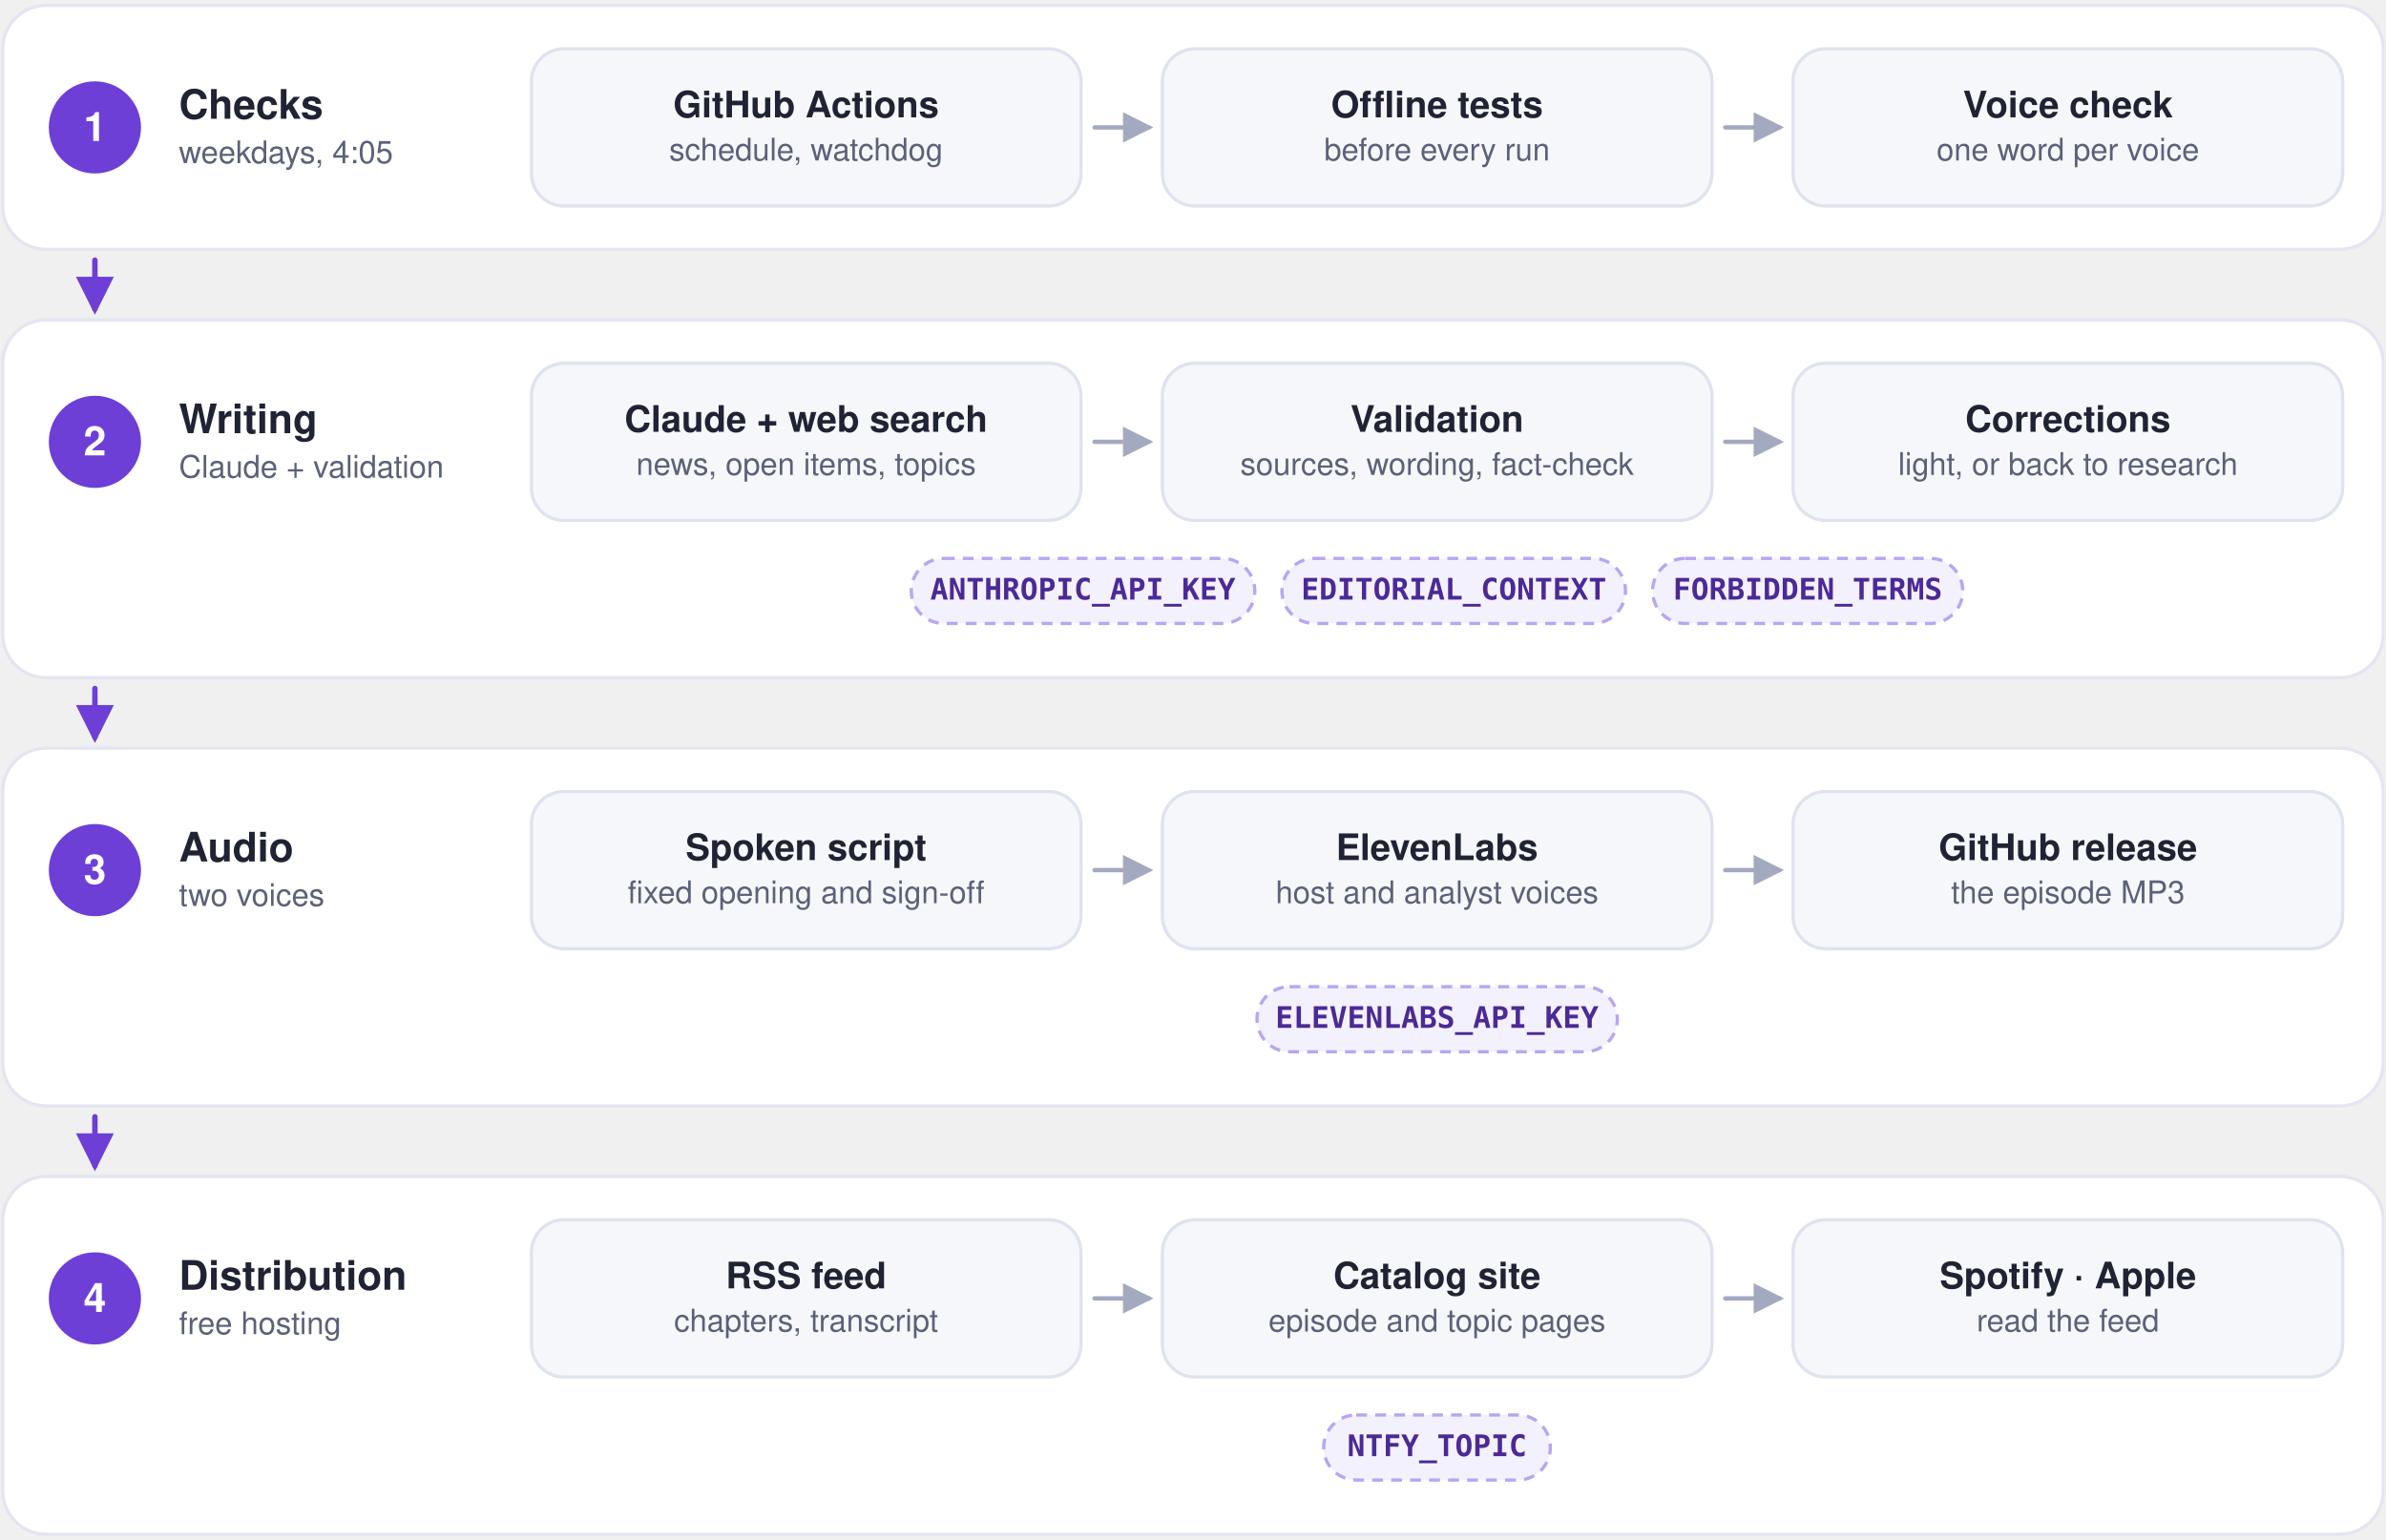
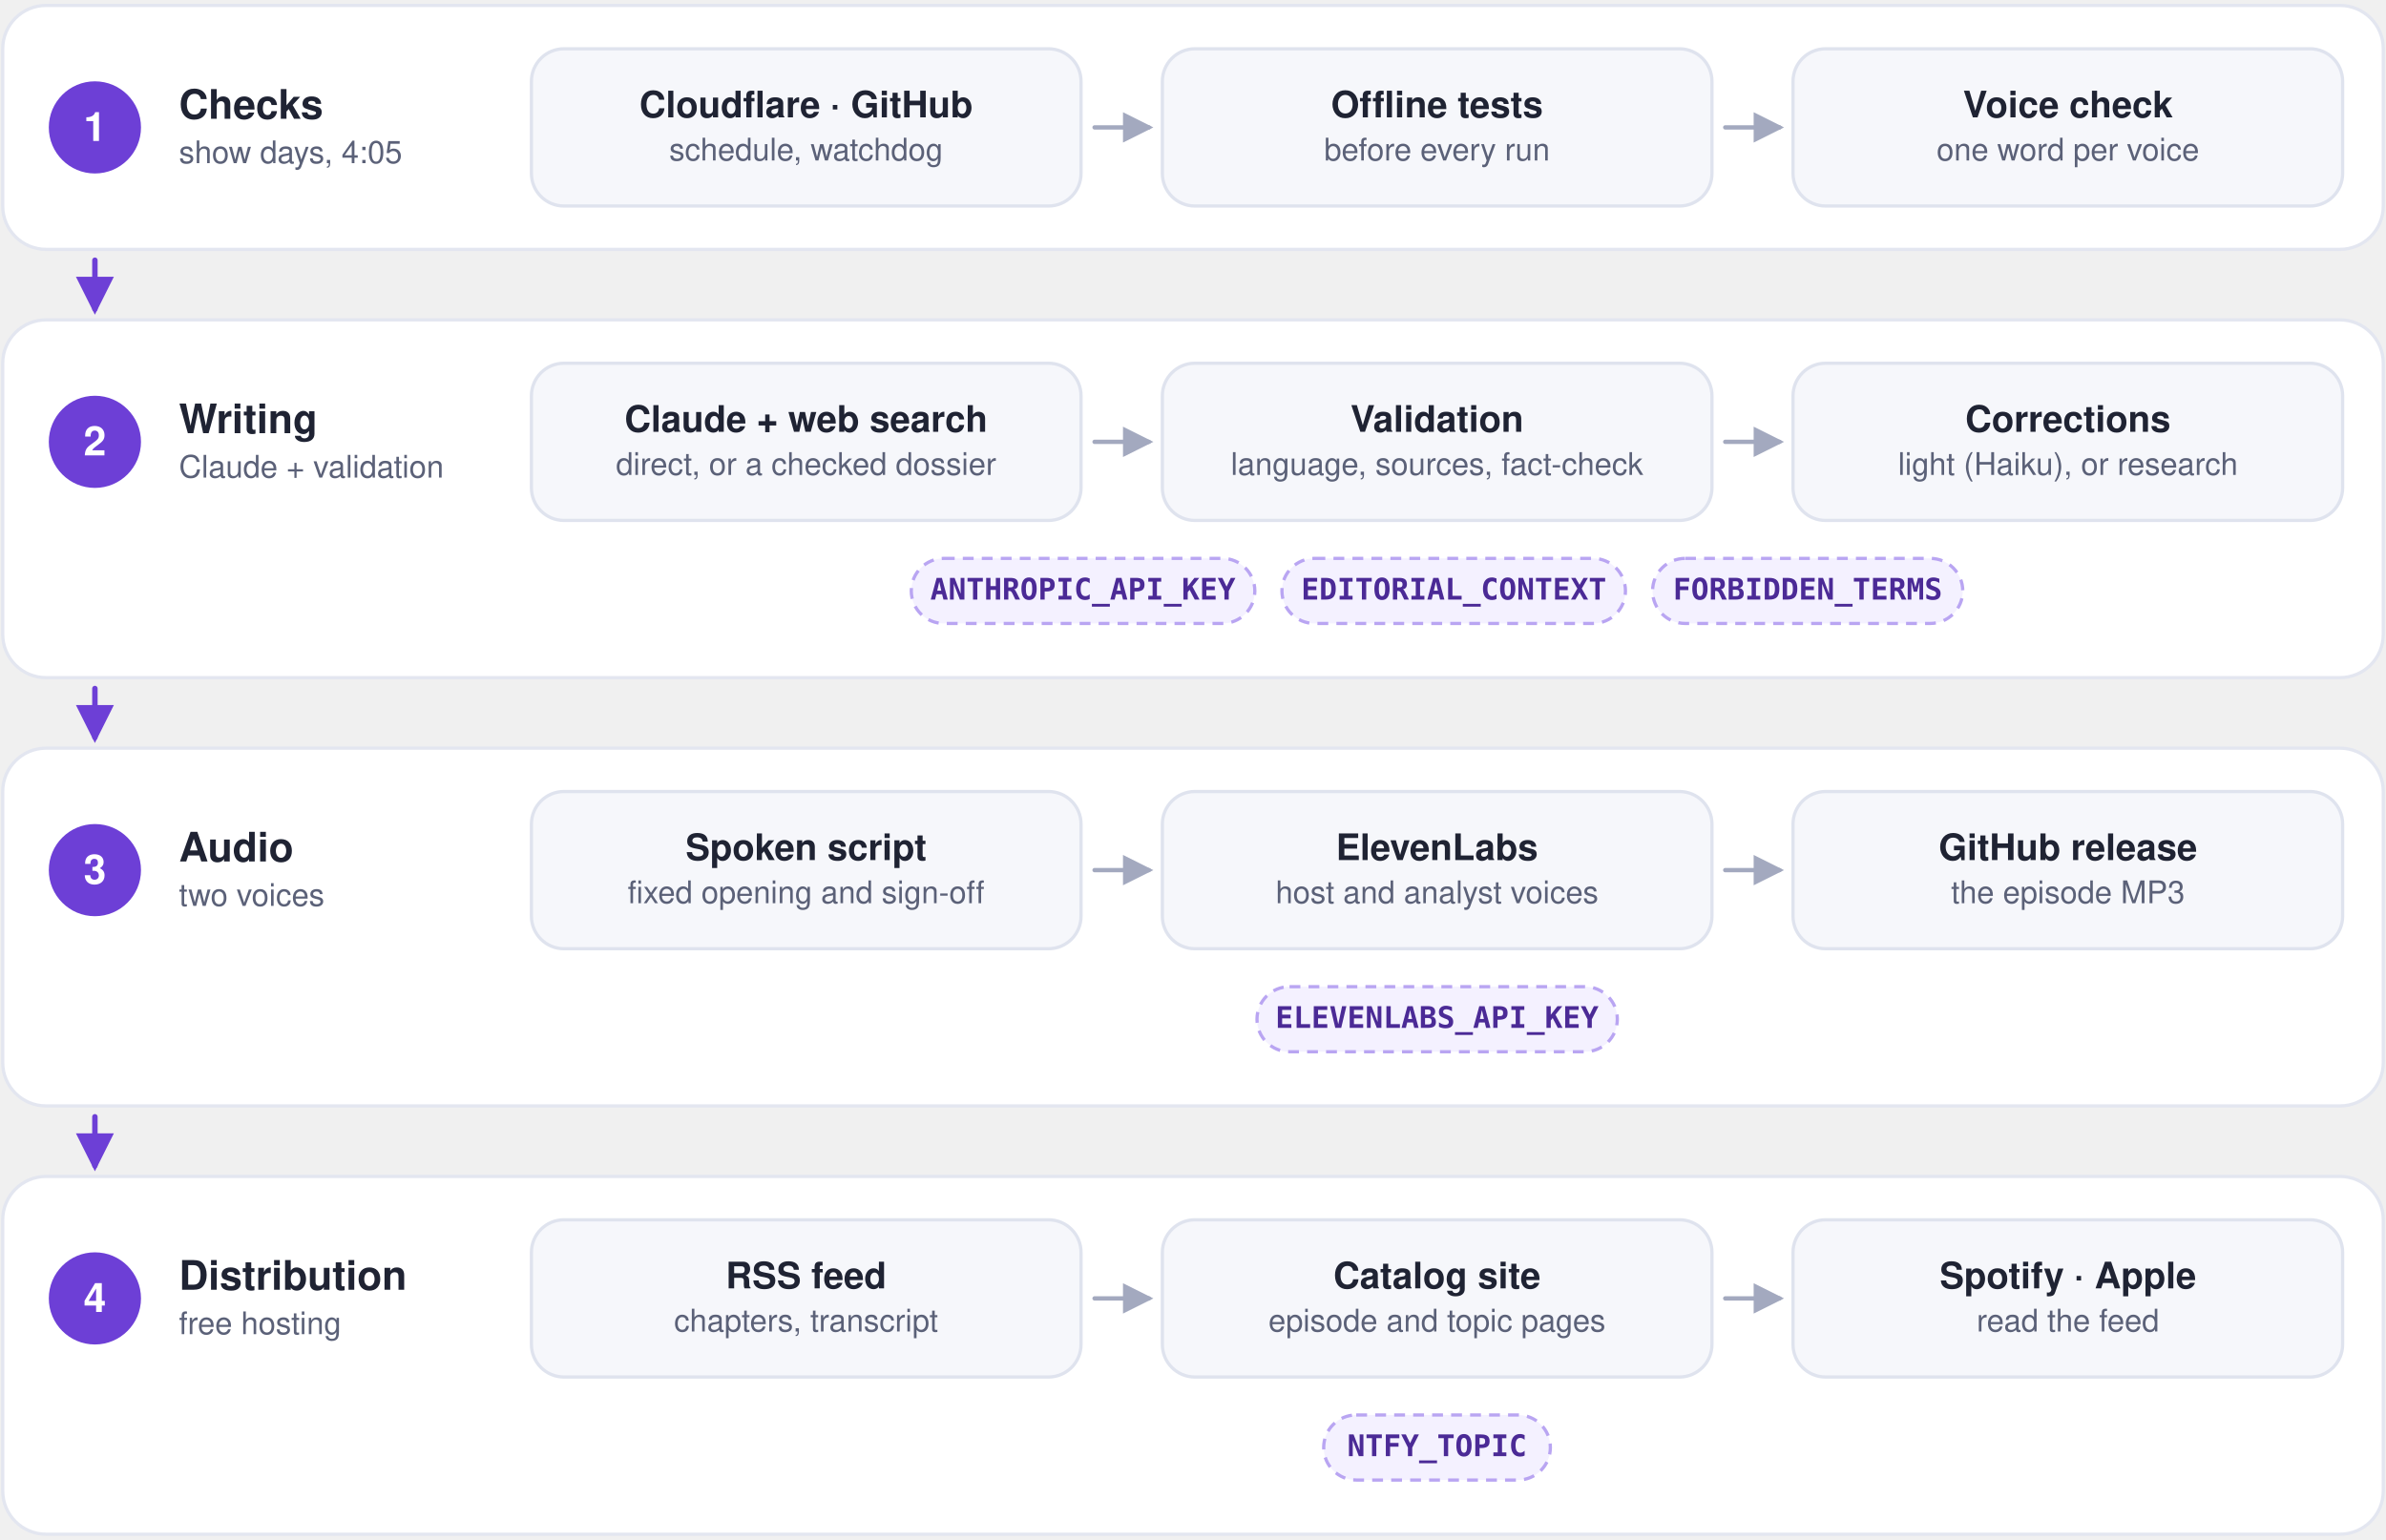
<svg xmlns="http://www.w3.org/2000/svg" viewBox="0 0 880 568" width="880" height="568" role="img" aria-label="The pipeline: checks, writing, audio, distribution">
  <defs>
    <marker id="a6d3fd6" viewBox="0 0 10 10" refX="8.5" refY="5" markerWidth="7" markerHeight="7" orient="auto-start-reverse">
      <path d="M0,0 L10,5 L0,10 z" fill="#6d3fd6" />
    </marker>
  </defs>
  <defs>
    <marker id="aa3a9bf" viewBox="0 0 10 10" refX="8.5" refY="5" markerWidth="7" markerHeight="7" orient="auto-start-reverse">
      <path d="M0,0 L10,5 L0,10 z" fill="#a3a9bf" />
    </marker>
  </defs>
  <rect x="1.0" y="2.0" width="878.0" height="90.0" rx="16" fill="#ffffff" stroke="#e3e6f0" stroke-width="1.2" />
  <g class="box">
    <rect x="18.0" y="30.0" width="34.0" height="34.0" rx="17" fill="#6d3fd6" stroke="none" stroke-width="1.2" class="frame" />
    <text x="35.0" y="52.0" font-family="-apple-system, BlinkMacSystemFont, 'Segoe UI', Helvetica, Arial, sans-serif" font-size="15" font-weight="700" fill="#ffffff" text-anchor="middle">1</text>
  </g>
  <g class="box">
    <rect x="60.0" y="23.0" width="124.0" height="48.0" rx="12" fill="none" stroke="none" stroke-width="1.2" class="frame" />
    <text x="66.0" y="43.8" font-family="-apple-system, BlinkMacSystemFont, 'Segoe UI', Helvetica, Arial, sans-serif" font-size="15" font-weight="700" fill="#1f2333" text-anchor="start">Checks</text>
-     <text x="66.0" y="60.2" font-family="-apple-system, BlinkMacSystemFont, 'Segoe UI', Helvetica, Arial, sans-serif" font-size="11.5" font-weight="400" fill="#5b6178" text-anchor="start">weekdays, 4:05</text>
+     <text x="66.0" y="60.2" font-family="-apple-system, BlinkMacSystemFont, 'Segoe UI', Helvetica, Arial, sans-serif" font-size="11.5" font-weight="400" fill="#5b6178" text-anchor="start">show days, 4:05</text>
  </g>
  <g class="box">
    <rect x="196.0" y="18.0" width="202.7" height="58.0" rx="12" fill="#f6f7fb" stroke="#dfe3ee" stroke-width="1.2" class="frame" />
-     <text x="297.3" y="43.3" font-family="-apple-system, BlinkMacSystemFont, 'Segoe UI', Helvetica, Arial, sans-serif" font-size="13.5" font-weight="650" fill="#1f2333" text-anchor="middle">GitHub Actions</text>
+     <text x="297.3" y="43.3" font-family="-apple-system, BlinkMacSystemFont, 'Segoe UI', Helvetica, Arial, sans-serif" font-size="13.5" font-weight="650" fill="#1f2333" text-anchor="middle">Cloudflare · GitHub</text>
    <text x="297.3" y="59.2" font-family="-apple-system, BlinkMacSystemFont, 'Segoe UI', Helvetica, Arial, sans-serif" font-size="11.5" font-weight="400" fill="#5b6178" text-anchor="middle">schedule, watchdog</text>
  </g>
  <g class="box">
    <rect x="428.7" y="18.0" width="202.7" height="58.0" rx="12" fill="#f6f7fb" stroke="#dfe3ee" stroke-width="1.2" class="frame" />
    <text x="530.0" y="43.3" font-family="-apple-system, BlinkMacSystemFont, 'Segoe UI', Helvetica, Arial, sans-serif" font-size="13.5" font-weight="650" fill="#1f2333" text-anchor="middle">Offline tests</text>
    <text x="530.0" y="59.2" font-family="-apple-system, BlinkMacSystemFont, 'Segoe UI', Helvetica, Arial, sans-serif" font-size="11.5" font-weight="400" fill="#5b6178" text-anchor="middle">before every run</text>
  </g>
  <path d="M403.7,47.0 L423.7,47.0" fill="none" stroke="#a3a9bf" stroke-width="1.6" stroke-linecap="round" stroke-linejoin="round" marker-end="url(#aa3a9bf)" />
  <g class="box">
    <rect x="661.3" y="18.0" width="202.7" height="58.0" rx="12" fill="#f6f7fb" stroke="#dfe3ee" stroke-width="1.2" class="frame" />
    <text x="762.7" y="43.3" font-family="-apple-system, BlinkMacSystemFont, 'Segoe UI', Helvetica, Arial, sans-serif" font-size="13.5" font-weight="650" fill="#1f2333" text-anchor="middle">Voice check</text>
    <text x="762.7" y="59.2" font-family="-apple-system, BlinkMacSystemFont, 'Segoe UI', Helvetica, Arial, sans-serif" font-size="11.5" font-weight="400" fill="#5b6178" text-anchor="middle">one word per voice</text>
  </g>
  <path d="M636.3,47.0 L656.3,47.0" fill="none" stroke="#a3a9bf" stroke-width="1.6" stroke-linecap="round" stroke-linejoin="round" marker-end="url(#aa3a9bf)" />
  <path d="M35,96.0 L35,114.0" fill="none" stroke="#6d3fd6" stroke-width="2" stroke-linecap="round" stroke-linejoin="round" marker-end="url(#a6d3fd6)" />
  <rect x="1.0" y="118.0" width="878.0" height="132.0" rx="16" fill="#ffffff" stroke="#e3e6f0" stroke-width="1.2" />
  <g class="box">
    <rect x="18.0" y="146.0" width="34.0" height="34.0" rx="17" fill="#6d3fd6" stroke="none" stroke-width="1.2" class="frame" />
    <text x="35.0" y="168.0" font-family="-apple-system, BlinkMacSystemFont, 'Segoe UI', Helvetica, Arial, sans-serif" font-size="15" font-weight="700" fill="#ffffff" text-anchor="middle">2</text>
  </g>
  <g class="box">
    <rect x="60.0" y="139.0" width="124.0" height="48.0" rx="12" fill="none" stroke="none" stroke-width="1.2" class="frame" />
    <text x="66.0" y="159.8" font-family="-apple-system, BlinkMacSystemFont, 'Segoe UI', Helvetica, Arial, sans-serif" font-size="15" font-weight="700" fill="#1f2333" text-anchor="start">Writing</text>
    <text x="66.0" y="176.2" font-family="-apple-system, BlinkMacSystemFont, 'Segoe UI', Helvetica, Arial, sans-serif" font-size="11.5" font-weight="400" fill="#5b6178" text-anchor="start">Claude + validation</text>
  </g>
  <g class="box">
    <rect x="196.0" y="134.0" width="202.7" height="58.0" rx="12" fill="#f6f7fb" stroke="#dfe3ee" stroke-width="1.2" class="frame" />
    <text x="297.3" y="159.3" font-family="-apple-system, BlinkMacSystemFont, 'Segoe UI', Helvetica, Arial, sans-serif" font-size="13.5" font-weight="650" fill="#1f2333" text-anchor="middle">Claude + web search</text>
-     <text x="297.3" y="175.2" font-family="-apple-system, BlinkMacSystemFont, 'Segoe UI', Helvetica, Arial, sans-serif" font-size="11.5" font-weight="400" fill="#5b6178" text-anchor="middle">news, open items, topics</text>
+     <text x="297.3" y="175.2" font-family="-apple-system, BlinkMacSystemFont, 'Segoe UI', Helvetica, Arial, sans-serif" font-size="11.5" font-weight="400" fill="#5b6178" text-anchor="middle">direct, or a checked dossier</text>
  </g>
  <g class="box">
    <rect x="428.7" y="134.0" width="202.7" height="58.0" rx="12" fill="#f6f7fb" stroke="#dfe3ee" stroke-width="1.2" class="frame" />
    <text x="530.0" y="159.3" font-family="-apple-system, BlinkMacSystemFont, 'Segoe UI', Helvetica, Arial, sans-serif" font-size="13.5" font-weight="650" fill="#1f2333" text-anchor="middle">Validation</text>
-     <text x="530.0" y="175.2" font-family="-apple-system, BlinkMacSystemFont, 'Segoe UI', Helvetica, Arial, sans-serif" font-size="11.5" font-weight="400" fill="#5b6178" text-anchor="middle">sources, wording, fact-check</text>
+     <text x="530.0" y="175.2" font-family="-apple-system, BlinkMacSystemFont, 'Segoe UI', Helvetica, Arial, sans-serif" font-size="11.5" font-weight="400" fill="#5b6178" text-anchor="middle">language, sources, fact-check</text>
  </g>
  <path d="M403.7,163.0 L423.7,163.0" fill="none" stroke="#a3a9bf" stroke-width="1.6" stroke-linecap="round" stroke-linejoin="round" marker-end="url(#aa3a9bf)" />
  <g class="box">
    <rect x="661.3" y="134.0" width="202.7" height="58.0" rx="12" fill="#f6f7fb" stroke="#dfe3ee" stroke-width="1.2" class="frame" />
    <text x="762.7" y="159.3" font-family="-apple-system, BlinkMacSystemFont, 'Segoe UI', Helvetica, Arial, sans-serif" font-size="13.5" font-weight="650" fill="#1f2333" text-anchor="middle">Corrections</text>
-     <text x="762.7" y="175.2" font-family="-apple-system, BlinkMacSystemFont, 'Segoe UI', Helvetica, Arial, sans-serif" font-size="11.5" font-weight="400" fill="#5b6178" text-anchor="middle">light, or back to research</text>
+     <text x="762.7" y="175.2" font-family="-apple-system, BlinkMacSystemFont, 'Segoe UI', Helvetica, Arial, sans-serif" font-size="11.5" font-weight="400" fill="#5b6178" text-anchor="middle">light (Haiku), or research</text>
  </g>
  <path d="M636.3,163.0 L656.3,163.0" fill="none" stroke="#a3a9bf" stroke-width="1.6" stroke-linecap="round" stroke-linejoin="round" marker-end="url(#aa3a9bf)" />
  <g class="box">
    <rect x="336.1" y="206.0" width="126.7" height="24.0" rx="12" fill="#f4f1ff" stroke="#b9a5f2" stroke-width="1.2" stroke-dasharray="4 3" class="frame" />
    <text x="399.4" y="221.2" font-family="ui-monospace, SFMono-Regular, Menlo, Consolas, monospace" font-size="11" font-weight="600" fill="#4b2a96" text-anchor="middle">ANTHROPIC_API_KEY</text>
  </g>
  <g class="box">
    <rect x="472.8" y="206.0" width="126.7" height="24.0" rx="12" fill="#f4f1ff" stroke="#b9a5f2" stroke-width="1.2" stroke-dasharray="4 3" class="frame" />
    <text x="536.2" y="221.2" font-family="ui-monospace, SFMono-Regular, Menlo, Consolas, monospace" font-size="11" font-weight="600" fill="#4b2a96" text-anchor="middle">EDITORIAL_CONTEXT</text>
  </g>
  <g class="box">
    <rect x="609.5" y="206.0" width="114.4" height="24.0" rx="12" fill="#f4f1ff" stroke="#b9a5f2" stroke-width="1.2" stroke-dasharray="4 3" class="frame" />
    <text x="666.7" y="221.2" font-family="ui-monospace, SFMono-Regular, Menlo, Consolas, monospace" font-size="11" font-weight="600" fill="#4b2a96" text-anchor="middle">FORBIDDEN_TERMS</text>
  </g>
  <path d="M35,254.0 L35,272.0" fill="none" stroke="#6d3fd6" stroke-width="2" stroke-linecap="round" stroke-linejoin="round" marker-end="url(#a6d3fd6)" />
  <rect x="1.0" y="276.0" width="878.0" height="132.0" rx="16" fill="#ffffff" stroke="#e3e6f0" stroke-width="1.2" />
  <g class="box">
    <rect x="18.0" y="304.0" width="34.0" height="34.0" rx="17" fill="#6d3fd6" stroke="none" stroke-width="1.2" class="frame" />
    <text x="35.0" y="326.0" font-family="-apple-system, BlinkMacSystemFont, 'Segoe UI', Helvetica, Arial, sans-serif" font-size="15" font-weight="700" fill="#ffffff" text-anchor="middle">3</text>
  </g>
  <g class="box">
    <rect x="60.0" y="297.0" width="124.0" height="48.0" rx="12" fill="none" stroke="none" stroke-width="1.2" class="frame" />
    <text x="66.0" y="317.8" font-family="-apple-system, BlinkMacSystemFont, 'Segoe UI', Helvetica, Arial, sans-serif" font-size="15" font-weight="700" fill="#1f2333" text-anchor="start">Audio</text>
    <text x="66.0" y="334.2" font-family="-apple-system, BlinkMacSystemFont, 'Segoe UI', Helvetica, Arial, sans-serif" font-size="11.5" font-weight="400" fill="#5b6178" text-anchor="start">two voices</text>
  </g>
  <g class="box">
    <rect x="196.0" y="292.0" width="202.7" height="58.0" rx="12" fill="#f6f7fb" stroke="#dfe3ee" stroke-width="1.2" class="frame" />
    <text x="297.3" y="317.3" font-family="-apple-system, BlinkMacSystemFont, 'Segoe UI', Helvetica, Arial, sans-serif" font-size="13.5" font-weight="650" fill="#1f2333" text-anchor="middle">Spoken script</text>
    <text x="297.3" y="333.2" font-family="-apple-system, BlinkMacSystemFont, 'Segoe UI', Helvetica, Arial, sans-serif" font-size="11.5" font-weight="400" fill="#5b6178" text-anchor="middle">fixed opening and sign-off</text>
  </g>
  <g class="box">
    <rect x="428.7" y="292.0" width="202.7" height="58.0" rx="12" fill="#f6f7fb" stroke="#dfe3ee" stroke-width="1.2" class="frame" />
    <text x="530.0" y="317.3" font-family="-apple-system, BlinkMacSystemFont, 'Segoe UI', Helvetica, Arial, sans-serif" font-size="13.5" font-weight="650" fill="#1f2333" text-anchor="middle">ElevenLabs</text>
    <text x="530.0" y="333.2" font-family="-apple-system, BlinkMacSystemFont, 'Segoe UI', Helvetica, Arial, sans-serif" font-size="11.5" font-weight="400" fill="#5b6178" text-anchor="middle">host and analyst voices</text>
  </g>
  <path d="M403.7,321.0 L423.7,321.0" fill="none" stroke="#a3a9bf" stroke-width="1.6" stroke-linecap="round" stroke-linejoin="round" marker-end="url(#aa3a9bf)" />
  <g class="box">
    <rect x="661.3" y="292.0" width="202.7" height="58.0" rx="12" fill="#f6f7fb" stroke="#dfe3ee" stroke-width="1.2" class="frame" />
    <text x="762.7" y="317.3" font-family="-apple-system, BlinkMacSystemFont, 'Segoe UI', Helvetica, Arial, sans-serif" font-size="13.5" font-weight="650" fill="#1f2333" text-anchor="middle">GitHub release</text>
    <text x="762.7" y="333.2" font-family="-apple-system, BlinkMacSystemFont, 'Segoe UI', Helvetica, Arial, sans-serif" font-size="11.5" font-weight="400" fill="#5b6178" text-anchor="middle">the episode MP3</text>
  </g>
  <path d="M636.3,321.0 L656.3,321.0" fill="none" stroke="#a3a9bf" stroke-width="1.6" stroke-linecap="round" stroke-linejoin="round" marker-end="url(#aa3a9bf)" />
  <g class="box">
    <rect x="463.6" y="364.0" width="132.9" height="24.0" rx="12" fill="#f4f1ff" stroke="#b9a5f2" stroke-width="1.2" stroke-dasharray="4 3" class="frame" />
    <text x="530.0" y="379.2" font-family="ui-monospace, SFMono-Regular, Menlo, Consolas, monospace" font-size="11" font-weight="600" fill="#4b2a96" text-anchor="middle">ELEVENLABS_API_KEY</text>
  </g>
  <path d="M35,412.0 L35,430.0" fill="none" stroke="#6d3fd6" stroke-width="2" stroke-linecap="round" stroke-linejoin="round" marker-end="url(#a6d3fd6)" />
  <rect x="1.0" y="434.0" width="878.0" height="132.0" rx="16" fill="#ffffff" stroke="#e3e6f0" stroke-width="1.2" />
  <g class="box">
    <rect x="18.0" y="462.0" width="34.0" height="34.0" rx="17" fill="#6d3fd6" stroke="none" stroke-width="1.2" class="frame" />
    <text x="35.0" y="484.0" font-family="-apple-system, BlinkMacSystemFont, 'Segoe UI', Helvetica, Arial, sans-serif" font-size="15" font-weight="700" fill="#ffffff" text-anchor="middle">4</text>
  </g>
  <g class="box">
    <rect x="60.0" y="455.0" width="124.0" height="48.0" rx="12" fill="none" stroke="none" stroke-width="1.2" class="frame" />
    <text x="66.0" y="475.8" font-family="-apple-system, BlinkMacSystemFont, 'Segoe UI', Helvetica, Arial, sans-serif" font-size="15" font-weight="700" fill="#1f2333" text-anchor="start">Distribution</text>
    <text x="66.0" y="492.2" font-family="-apple-system, BlinkMacSystemFont, 'Segoe UI', Helvetica, Arial, sans-serif" font-size="11.5" font-weight="400" fill="#5b6178" text-anchor="start">free hosting</text>
  </g>
  <g class="box">
    <rect x="196.0" y="450.0" width="202.7" height="58.0" rx="12" fill="#f6f7fb" stroke="#dfe3ee" stroke-width="1.2" class="frame" />
    <text x="297.3" y="475.3" font-family="-apple-system, BlinkMacSystemFont, 'Segoe UI', Helvetica, Arial, sans-serif" font-size="13.5" font-weight="650" fill="#1f2333" text-anchor="middle">RSS feed</text>
    <text x="297.3" y="491.2" font-family="-apple-system, BlinkMacSystemFont, 'Segoe UI', Helvetica, Arial, sans-serif" font-size="11.5" font-weight="400" fill="#5b6178" text-anchor="middle">chapters, transcript</text>
  </g>
  <g class="box">
    <rect x="428.7" y="450.0" width="202.7" height="58.0" rx="12" fill="#f6f7fb" stroke="#dfe3ee" stroke-width="1.2" class="frame" />
    <text x="530.0" y="475.3" font-family="-apple-system, BlinkMacSystemFont, 'Segoe UI', Helvetica, Arial, sans-serif" font-size="13.5" font-weight="650" fill="#1f2333" text-anchor="middle">Catalog site</text>
    <text x="530.0" y="491.2" font-family="-apple-system, BlinkMacSystemFont, 'Segoe UI', Helvetica, Arial, sans-serif" font-size="11.5" font-weight="400" fill="#5b6178" text-anchor="middle">episode and topic pages</text>
  </g>
  <path d="M403.7,479.0 L423.7,479.0" fill="none" stroke="#a3a9bf" stroke-width="1.6" stroke-linecap="round" stroke-linejoin="round" marker-end="url(#aa3a9bf)" />
  <g class="box">
    <rect x="661.3" y="450.0" width="202.7" height="58.0" rx="12" fill="#f6f7fb" stroke="#dfe3ee" stroke-width="1.2" class="frame" />
    <text x="762.7" y="475.3" font-family="-apple-system, BlinkMacSystemFont, 'Segoe UI', Helvetica, Arial, sans-serif" font-size="13.5" font-weight="650" fill="#1f2333" text-anchor="middle">Spotify · Apple</text>
    <text x="762.7" y="491.2" font-family="-apple-system, BlinkMacSystemFont, 'Segoe UI', Helvetica, Arial, sans-serif" font-size="11.5" font-weight="400" fill="#5b6178" text-anchor="middle">read the feed</text>
  </g>
  <path d="M636.3,479.0 L656.3,479.0" fill="none" stroke="#a3a9bf" stroke-width="1.6" stroke-linecap="round" stroke-linejoin="round" marker-end="url(#aa3a9bf)" />
  <g class="box">
    <rect x="488.2" y="522.0" width="83.6" height="24.0" rx="12" fill="#f4f1ff" stroke="#b9a5f2" stroke-width="1.2" stroke-dasharray="4 3" class="frame" />
    <text x="530.0" y="537.2" font-family="ui-monospace, SFMono-Regular, Menlo, Consolas, monospace" font-size="11" font-weight="600" fill="#4b2a96" text-anchor="middle">NTFY_TOPIC</text>
  </g>
</svg>
